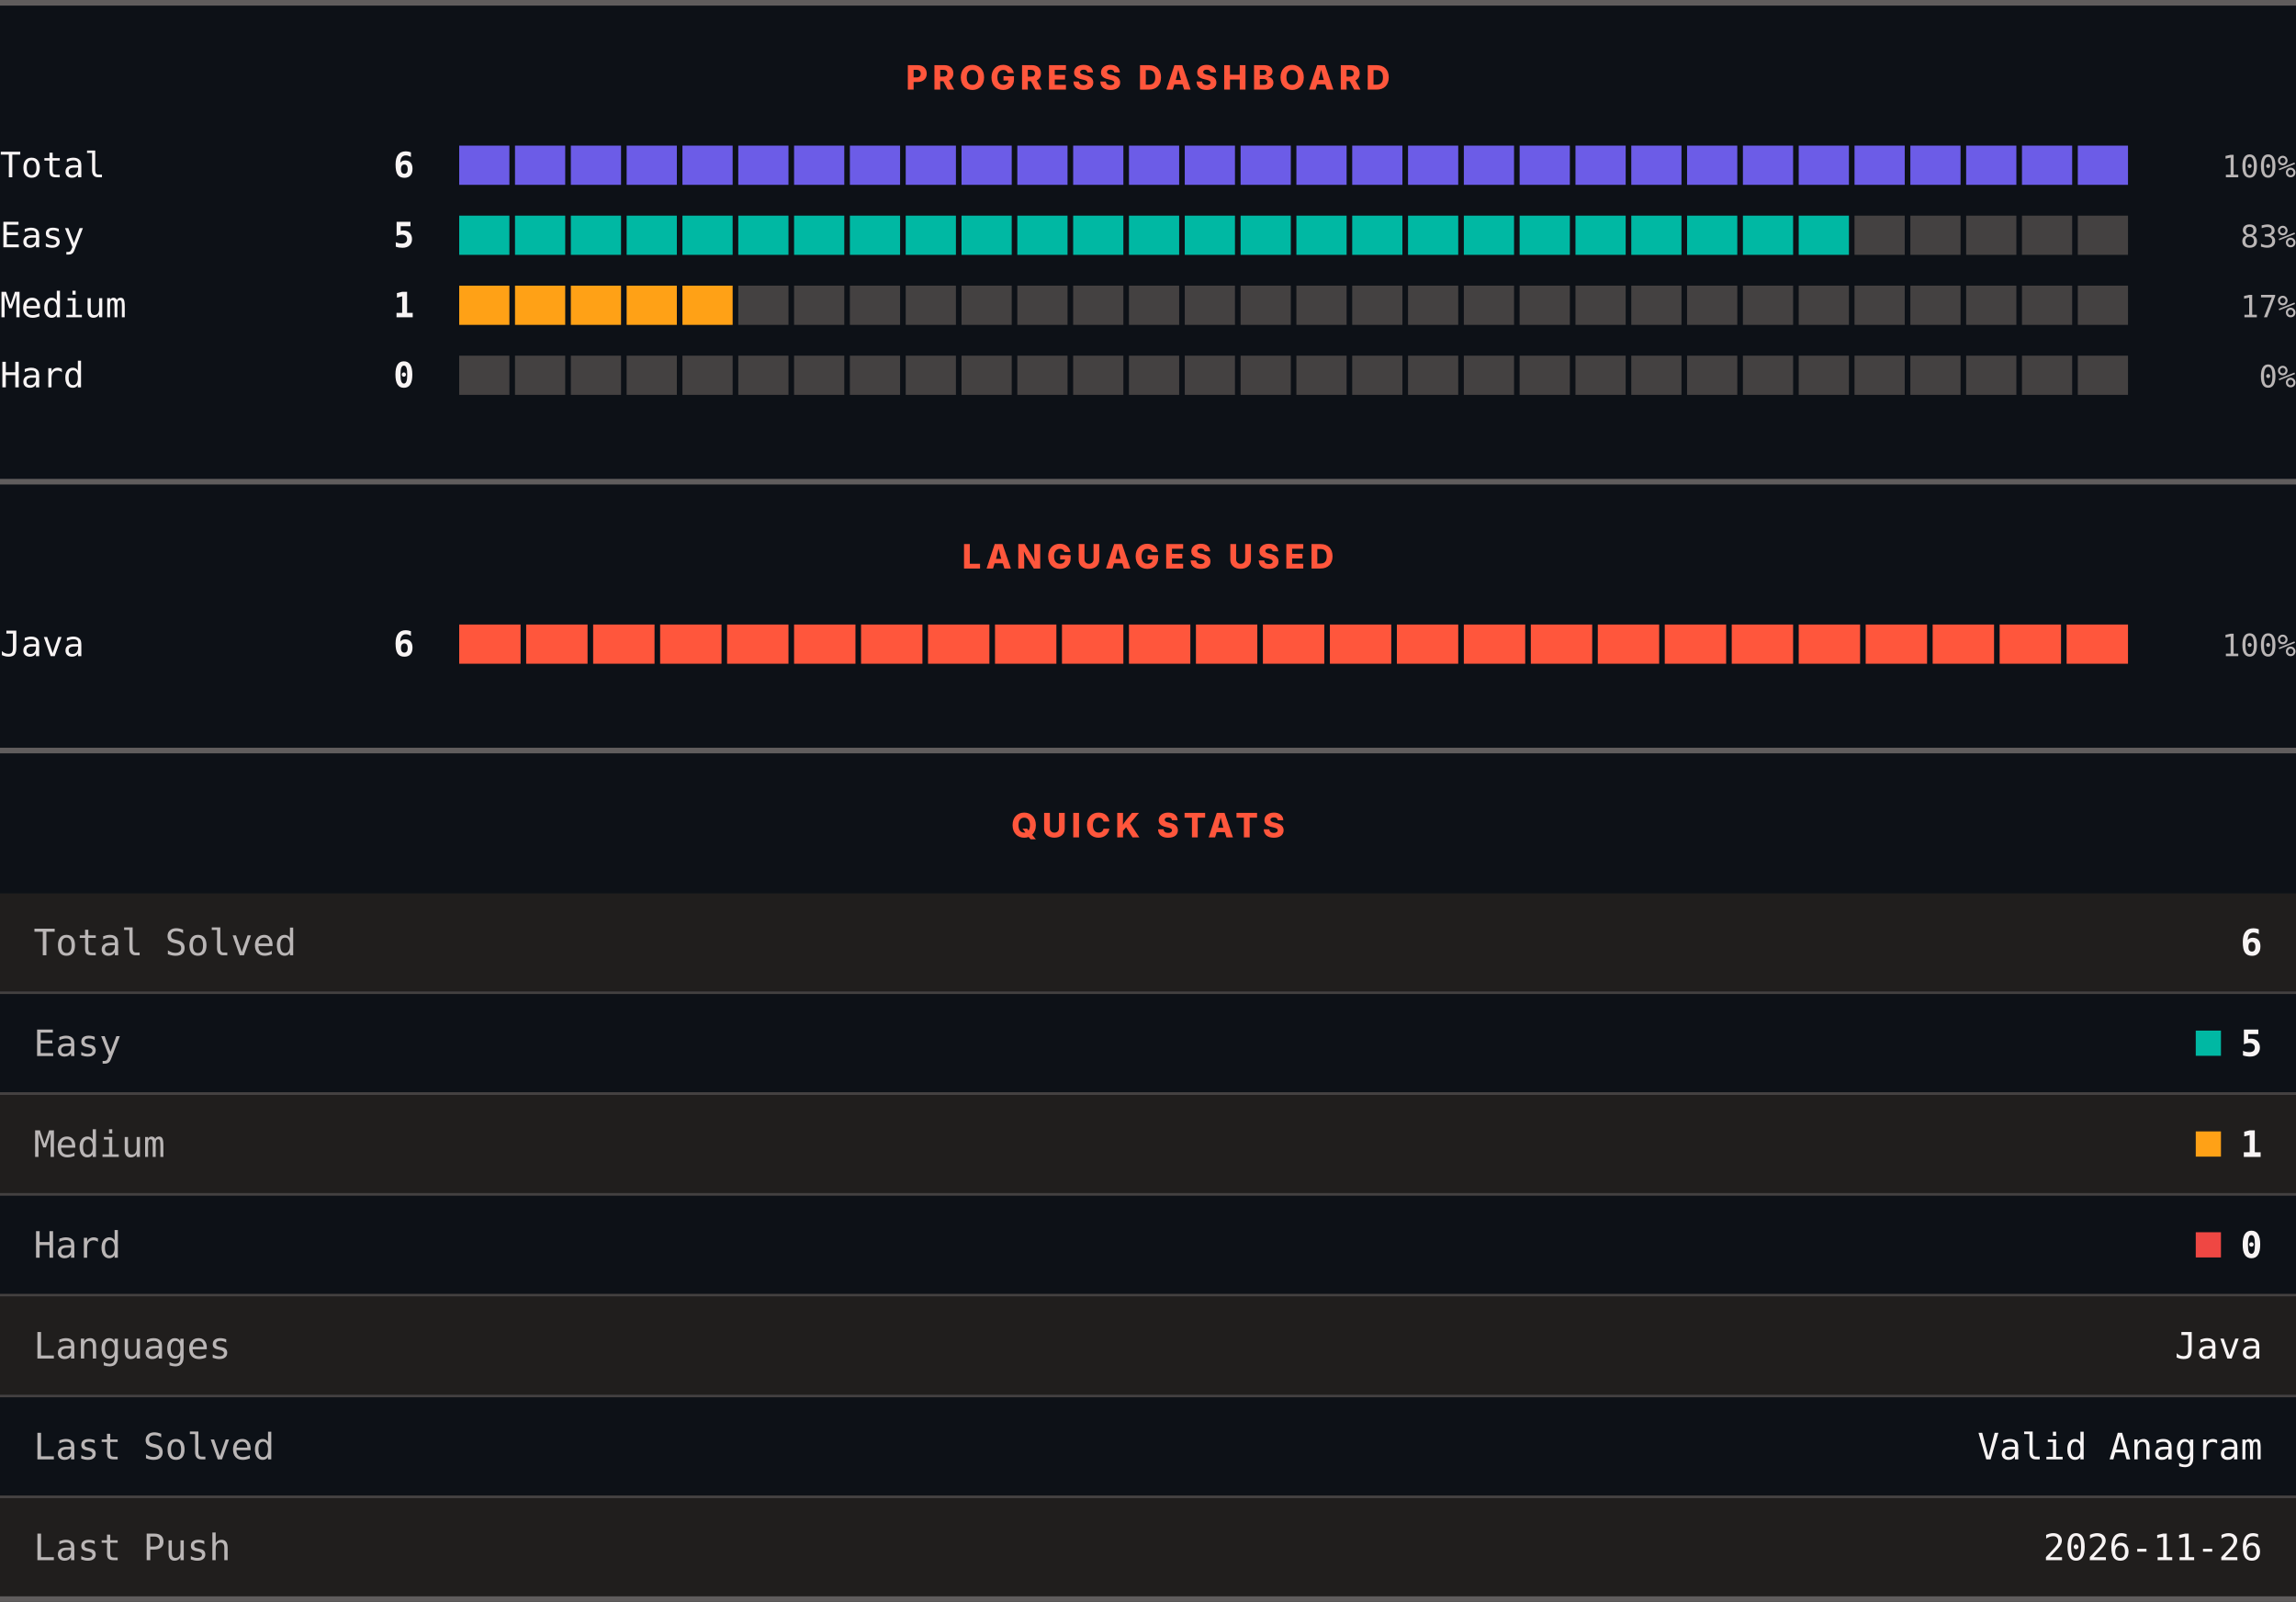
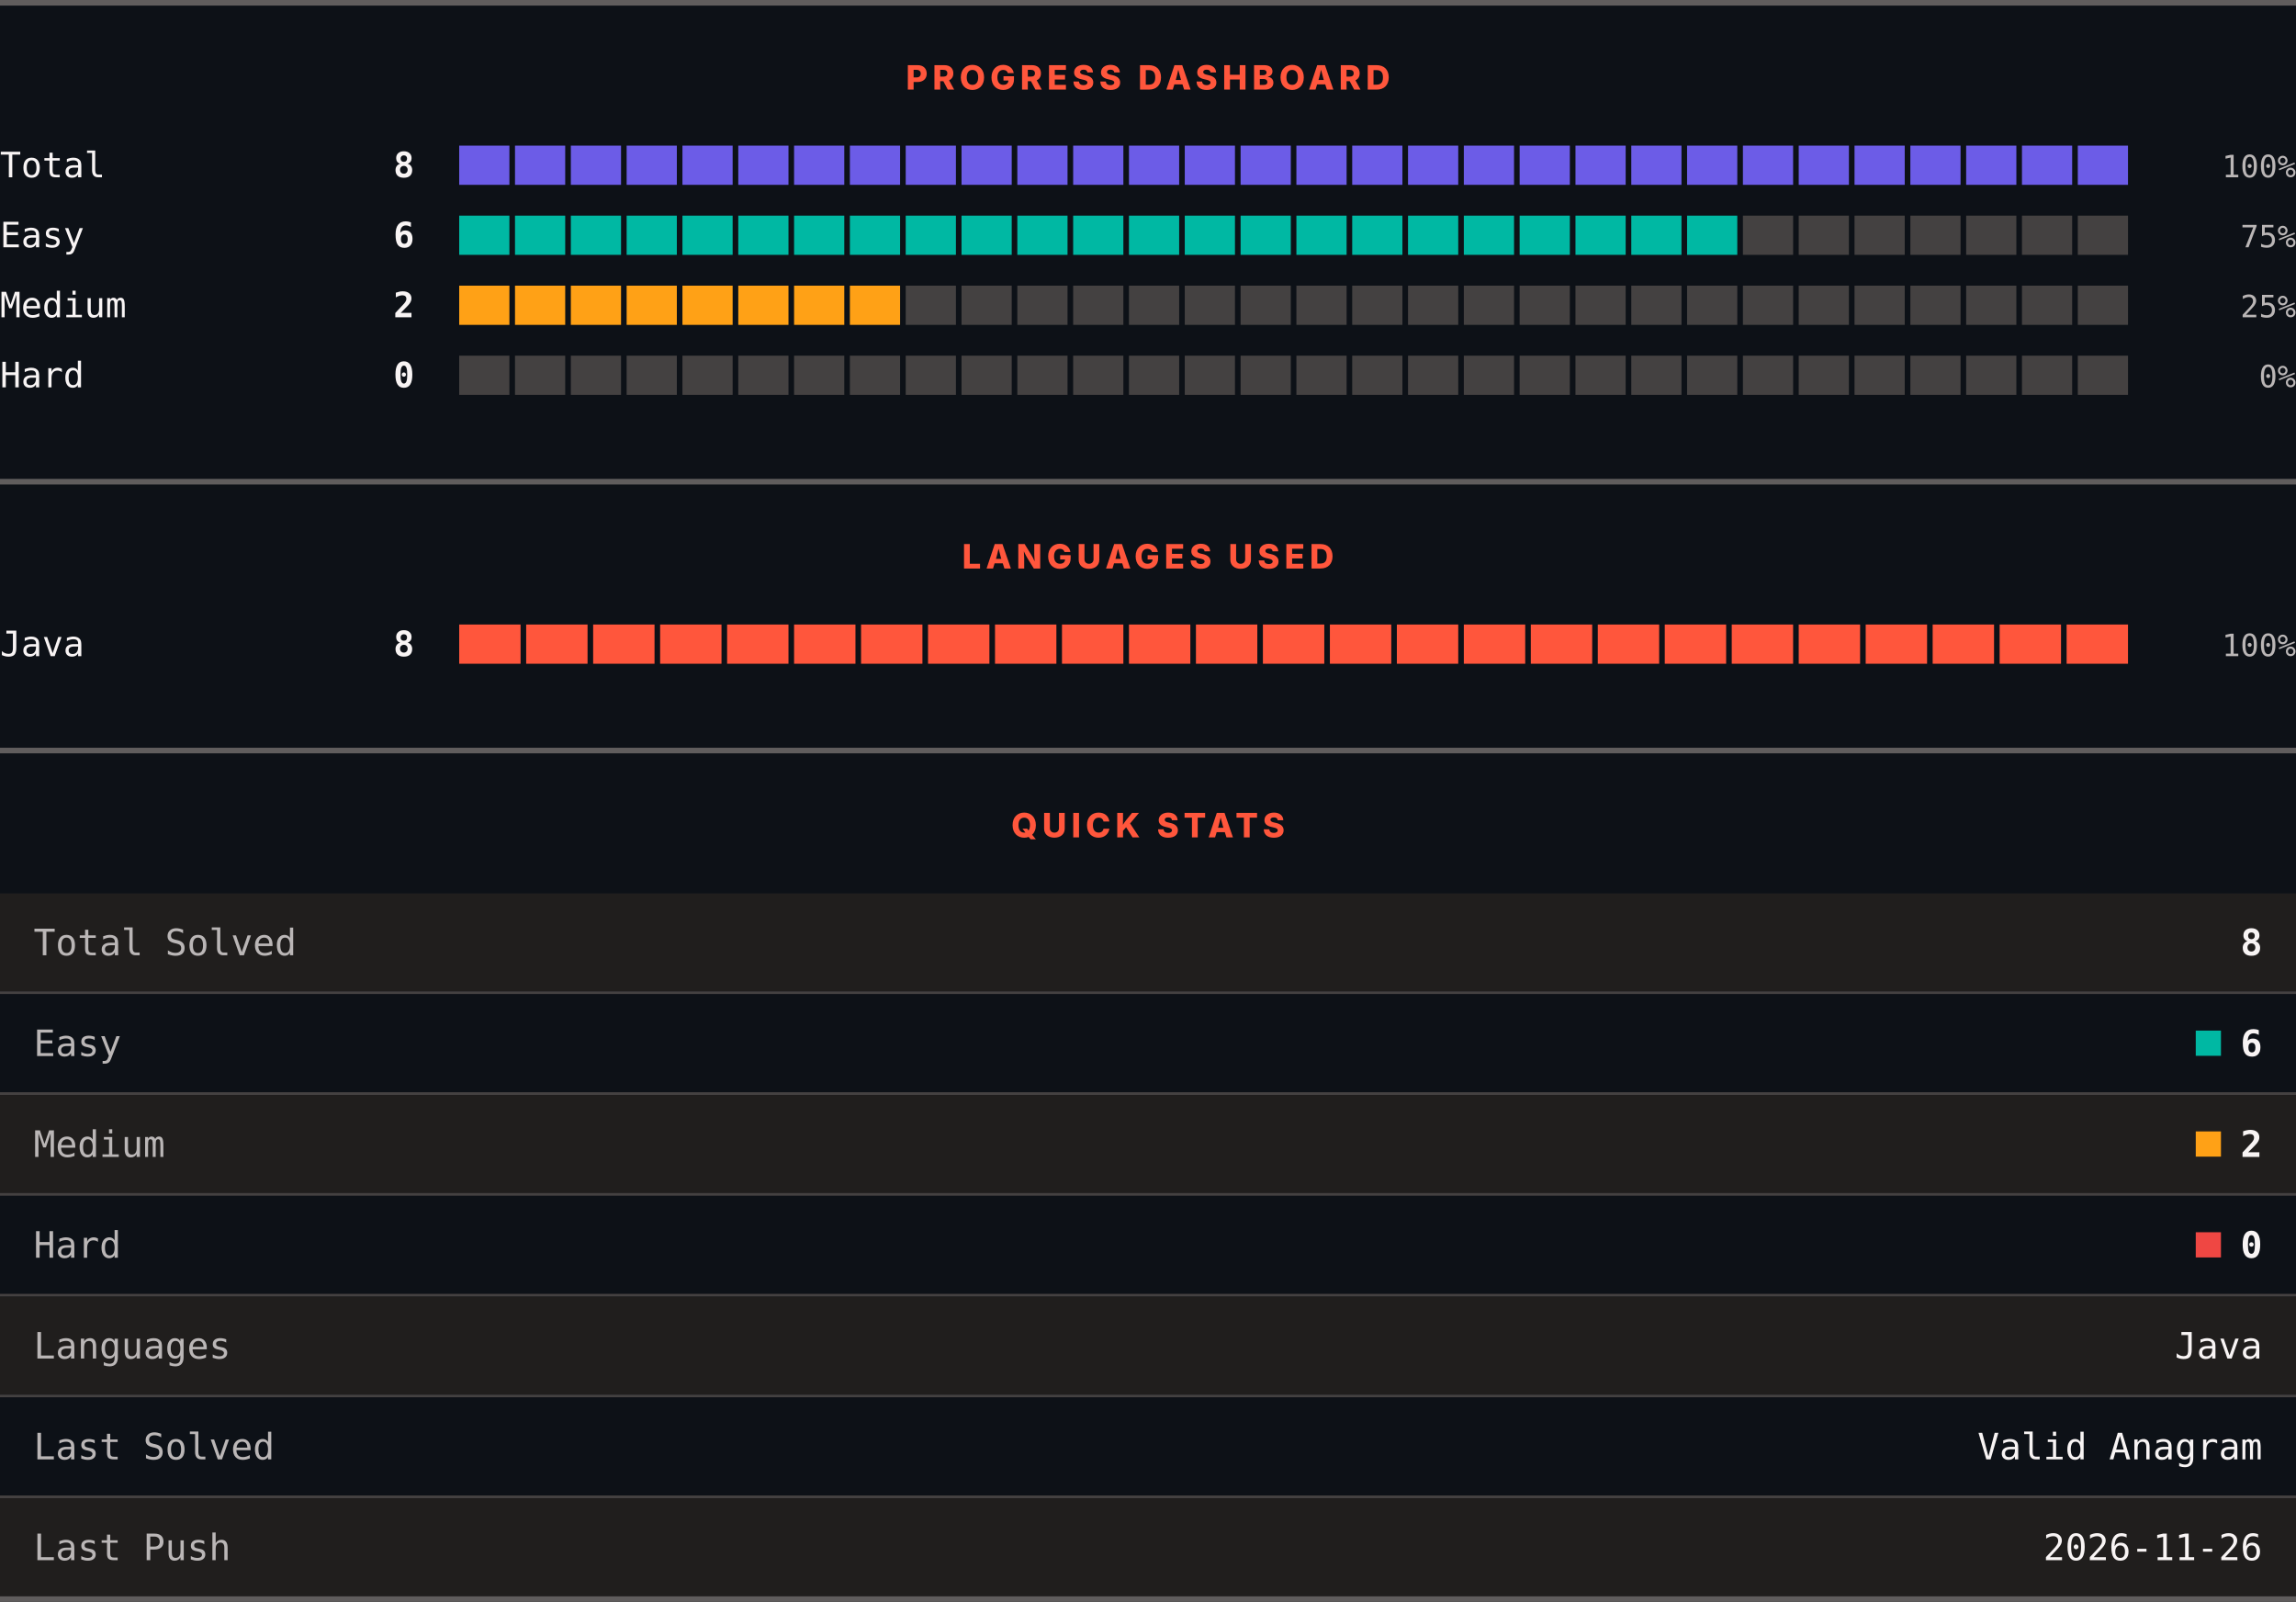
<svg xmlns="http://www.w3.org/2000/svg" width="820" height="572" viewBox="0 0 820 572" role="img" aria-label="LeetCode progress, languages and quick stats">
  <rect width="820" height="572" fill="#0d1117" />
  <rect x="0" y="0" width="820" height="2" fill="#605d5d" />
  <text x="410" y="32" text-anchor="middle" font-family="Archivo, system-ui, -apple-system, Segoe UI, sans-serif" font-size="12" font-weight="800" letter-spacing="1.68" fill="#ff563c">PROGRESS DASHBOARD</text>
  <text x="0" y="63.3" font-family="ui-monospace, SFMono-Regular, Menlo, Consolas, monospace" font-size="12.5" fill="#f8f4f4">Total</text>
-   <text x="148" y="63.3" text-anchor="end" font-family="ui-monospace, SFMono-Regular, Menlo, Consolas, monospace" font-size="12.5" font-weight="700" fill="#f8f4f4">6</text>
+   <text x="148" y="63.3" text-anchor="end" font-family="ui-monospace, SFMono-Regular, Menlo, Consolas, monospace" font-size="12.5" font-weight="700" fill="#f8f4f4">8</text>
  <rect x="164.00" y="52" width="17.93" height="14" fill="#6c5ce7" />
  <rect x="183.93" y="52" width="17.93" height="14" fill="#6c5ce7" />
  <rect x="203.87" y="52" width="17.93" height="14" fill="#6c5ce7" />
  <rect x="223.80" y="52" width="17.93" height="14" fill="#6c5ce7" />
  <rect x="243.73" y="52" width="17.93" height="14" fill="#6c5ce7" />
  <rect x="263.67" y="52" width="17.93" height="14" fill="#6c5ce7" />
  <rect x="283.60" y="52" width="17.93" height="14" fill="#6c5ce7" />
  <rect x="303.53" y="52" width="17.93" height="14" fill="#6c5ce7" />
  <rect x="323.47" y="52" width="17.93" height="14" fill="#6c5ce7" />
  <rect x="343.40" y="52" width="17.93" height="14" fill="#6c5ce7" />
  <rect x="363.33" y="52" width="17.93" height="14" fill="#6c5ce7" />
  <rect x="383.27" y="52" width="17.93" height="14" fill="#6c5ce7" />
  <rect x="403.20" y="52" width="17.93" height="14" fill="#6c5ce7" />
  <rect x="423.13" y="52" width="17.93" height="14" fill="#6c5ce7" />
  <rect x="443.07" y="52" width="17.93" height="14" fill="#6c5ce7" />
  <rect x="463.00" y="52" width="17.93" height="14" fill="#6c5ce7" />
  <rect x="482.93" y="52" width="17.93" height="14" fill="#6c5ce7" />
  <rect x="502.87" y="52" width="17.93" height="14" fill="#6c5ce7" />
  <rect x="522.80" y="52" width="17.93" height="14" fill="#6c5ce7" />
  <rect x="542.73" y="52" width="17.93" height="14" fill="#6c5ce7" />
  <rect x="562.67" y="52" width="17.93" height="14" fill="#6c5ce7" />
  <rect x="582.60" y="52" width="17.93" height="14" fill="#6c5ce7" />
  <rect x="602.53" y="52" width="17.93" height="14" fill="#6c5ce7" />
  <rect x="622.47" y="52" width="17.93" height="14" fill="#6c5ce7" />
  <rect x="642.40" y="52" width="17.93" height="14" fill="#6c5ce7" />
  <rect x="662.33" y="52" width="17.93" height="14" fill="#6c5ce7" />
  <rect x="682.27" y="52" width="17.93" height="14" fill="#6c5ce7" />
  <rect x="702.20" y="52" width="17.93" height="14" fill="#6c5ce7" />
  <rect x="722.13" y="52" width="17.93" height="14" fill="#6c5ce7" />
  <rect x="742.07" y="52" width="17.93" height="14" fill="#6c5ce7" />
  <text x="820" y="63.3" text-anchor="end" font-family="ui-monospace, SFMono-Regular, Menlo, Consolas, monospace" font-size="11" fill="#bab6b6">100%</text>
  <text x="0" y="88.3" font-family="ui-monospace, SFMono-Regular, Menlo, Consolas, monospace" font-size="12.5" fill="#f8f4f4">Easy</text>
-   <text x="148" y="88.3" text-anchor="end" font-family="ui-monospace, SFMono-Regular, Menlo, Consolas, monospace" font-size="12.5" font-weight="700" fill="#f8f4f4">5</text>
+   <text x="148" y="88.3" text-anchor="end" font-family="ui-monospace, SFMono-Regular, Menlo, Consolas, monospace" font-size="12.5" font-weight="700" fill="#f8f4f4">6</text>
  <rect x="164.00" y="77" width="17.93" height="14" fill="#00b8a3" />
  <rect x="183.93" y="77" width="17.93" height="14" fill="#00b8a3" />
  <rect x="203.87" y="77" width="17.93" height="14" fill="#00b8a3" />
  <rect x="223.80" y="77" width="17.93" height="14" fill="#00b8a3" />
  <rect x="243.73" y="77" width="17.93" height="14" fill="#00b8a3" />
  <rect x="263.67" y="77" width="17.93" height="14" fill="#00b8a3" />
  <rect x="283.60" y="77" width="17.93" height="14" fill="#00b8a3" />
  <rect x="303.53" y="77" width="17.93" height="14" fill="#00b8a3" />
  <rect x="323.47" y="77" width="17.93" height="14" fill="#00b8a3" />
  <rect x="343.40" y="77" width="17.93" height="14" fill="#00b8a3" />
  <rect x="363.33" y="77" width="17.93" height="14" fill="#00b8a3" />
  <rect x="383.27" y="77" width="17.93" height="14" fill="#00b8a3" />
  <rect x="403.20" y="77" width="17.93" height="14" fill="#00b8a3" />
  <rect x="423.13" y="77" width="17.93" height="14" fill="#00b8a3" />
  <rect x="443.07" y="77" width="17.93" height="14" fill="#00b8a3" />
  <rect x="463.00" y="77" width="17.93" height="14" fill="#00b8a3" />
  <rect x="482.93" y="77" width="17.93" height="14" fill="#00b8a3" />
  <rect x="502.87" y="77" width="17.93" height="14" fill="#00b8a3" />
  <rect x="522.80" y="77" width="17.93" height="14" fill="#00b8a3" />
  <rect x="542.73" y="77" width="17.93" height="14" fill="#00b8a3" />
  <rect x="562.67" y="77" width="17.93" height="14" fill="#00b8a3" />
  <rect x="582.60" y="77" width="17.93" height="14" fill="#00b8a3" />
  <rect x="602.53" y="77" width="17.93" height="14" fill="#00b8a3" />
-   <rect x="622.47" y="77" width="17.93" height="14" fill="#00b8a3" />
-   <rect x="642.40" y="77" width="17.93" height="14" fill="#00b8a3" />
+   <rect x="622.47" y="77" width="17.93" height="14" fill="#444141" />
+   <rect x="642.40" y="77" width="17.93" height="14" fill="#444141" />
  <rect x="662.33" y="77" width="17.93" height="14" fill="#444141" />
  <rect x="682.27" y="77" width="17.93" height="14" fill="#444141" />
  <rect x="702.20" y="77" width="17.93" height="14" fill="#444141" />
  <rect x="722.13" y="77" width="17.93" height="14" fill="#444141" />
  <rect x="742.07" y="77" width="17.93" height="14" fill="#444141" />
-   <text x="820" y="88.3" text-anchor="end" font-family="ui-monospace, SFMono-Regular, Menlo, Consolas, monospace" font-size="11" fill="#bab6b6">83%</text>
+   <text x="820" y="88.3" text-anchor="end" font-family="ui-monospace, SFMono-Regular, Menlo, Consolas, monospace" font-size="11" fill="#bab6b6">75%</text>
  <text x="0" y="113.3" font-family="ui-monospace, SFMono-Regular, Menlo, Consolas, monospace" font-size="12.5" fill="#f8f4f4">Medium</text>
-   <text x="148" y="113.3" text-anchor="end" font-family="ui-monospace, SFMono-Regular, Menlo, Consolas, monospace" font-size="12.5" font-weight="700" fill="#f8f4f4">1</text>
+   <text x="148" y="113.3" text-anchor="end" font-family="ui-monospace, SFMono-Regular, Menlo, Consolas, monospace" font-size="12.5" font-weight="700" fill="#f8f4f4">2</text>
  <rect x="164.00" y="102" width="17.93" height="14" fill="#ffa116" />
  <rect x="183.93" y="102" width="17.93" height="14" fill="#ffa116" />
  <rect x="203.87" y="102" width="17.93" height="14" fill="#ffa116" />
  <rect x="223.80" y="102" width="17.93" height="14" fill="#ffa116" />
  <rect x="243.73" y="102" width="17.93" height="14" fill="#ffa116" />
-   <rect x="263.67" y="102" width="17.93" height="14" fill="#444141" />
-   <rect x="283.60" y="102" width="17.93" height="14" fill="#444141" />
-   <rect x="303.53" y="102" width="17.93" height="14" fill="#444141" />
+   <rect x="263.67" y="102" width="17.93" height="14" fill="#ffa116" />
+   <rect x="283.60" y="102" width="17.93" height="14" fill="#ffa116" />
+   <rect x="303.53" y="102" width="17.93" height="14" fill="#ffa116" />
  <rect x="323.47" y="102" width="17.93" height="14" fill="#444141" />
  <rect x="343.40" y="102" width="17.93" height="14" fill="#444141" />
  <rect x="363.33" y="102" width="17.93" height="14" fill="#444141" />
  <rect x="383.27" y="102" width="17.93" height="14" fill="#444141" />
  <rect x="403.20" y="102" width="17.93" height="14" fill="#444141" />
  <rect x="423.13" y="102" width="17.93" height="14" fill="#444141" />
  <rect x="443.07" y="102" width="17.93" height="14" fill="#444141" />
  <rect x="463.00" y="102" width="17.93" height="14" fill="#444141" />
  <rect x="482.93" y="102" width="17.93" height="14" fill="#444141" />
  <rect x="502.87" y="102" width="17.93" height="14" fill="#444141" />
  <rect x="522.80" y="102" width="17.93" height="14" fill="#444141" />
  <rect x="542.73" y="102" width="17.93" height="14" fill="#444141" />
  <rect x="562.67" y="102" width="17.93" height="14" fill="#444141" />
  <rect x="582.60" y="102" width="17.93" height="14" fill="#444141" />
  <rect x="602.53" y="102" width="17.93" height="14" fill="#444141" />
  <rect x="622.47" y="102" width="17.93" height="14" fill="#444141" />
  <rect x="642.40" y="102" width="17.93" height="14" fill="#444141" />
  <rect x="662.33" y="102" width="17.93" height="14" fill="#444141" />
  <rect x="682.27" y="102" width="17.93" height="14" fill="#444141" />
  <rect x="702.20" y="102" width="17.93" height="14" fill="#444141" />
  <rect x="722.13" y="102" width="17.93" height="14" fill="#444141" />
  <rect x="742.07" y="102" width="17.93" height="14" fill="#444141" />
-   <text x="820" y="113.3" text-anchor="end" font-family="ui-monospace, SFMono-Regular, Menlo, Consolas, monospace" font-size="11" fill="#bab6b6">17%</text>
+   <text x="820" y="113.3" text-anchor="end" font-family="ui-monospace, SFMono-Regular, Menlo, Consolas, monospace" font-size="11" fill="#bab6b6">25%</text>
  <text x="0" y="138.3" font-family="ui-monospace, SFMono-Regular, Menlo, Consolas, monospace" font-size="12.5" fill="#f8f4f4">Hard</text>
  <text x="148" y="138.3" text-anchor="end" font-family="ui-monospace, SFMono-Regular, Menlo, Consolas, monospace" font-size="12.5" font-weight="700" fill="#f8f4f4">0</text>
  <rect x="164.00" y="127" width="17.93" height="14" fill="#444141" />
  <rect x="183.93" y="127" width="17.93" height="14" fill="#444141" />
  <rect x="203.87" y="127" width="17.93" height="14" fill="#444141" />
  <rect x="223.80" y="127" width="17.93" height="14" fill="#444141" />
  <rect x="243.73" y="127" width="17.93" height="14" fill="#444141" />
  <rect x="263.67" y="127" width="17.93" height="14" fill="#444141" />
  <rect x="283.60" y="127" width="17.93" height="14" fill="#444141" />
  <rect x="303.53" y="127" width="17.93" height="14" fill="#444141" />
  <rect x="323.47" y="127" width="17.93" height="14" fill="#444141" />
  <rect x="343.40" y="127" width="17.93" height="14" fill="#444141" />
  <rect x="363.33" y="127" width="17.93" height="14" fill="#444141" />
  <rect x="383.27" y="127" width="17.93" height="14" fill="#444141" />
  <rect x="403.20" y="127" width="17.93" height="14" fill="#444141" />
  <rect x="423.13" y="127" width="17.93" height="14" fill="#444141" />
  <rect x="443.07" y="127" width="17.93" height="14" fill="#444141" />
  <rect x="463.00" y="127" width="17.93" height="14" fill="#444141" />
  <rect x="482.93" y="127" width="17.93" height="14" fill="#444141" />
  <rect x="502.87" y="127" width="17.93" height="14" fill="#444141" />
  <rect x="522.80" y="127" width="17.93" height="14" fill="#444141" />
  <rect x="542.73" y="127" width="17.93" height="14" fill="#444141" />
  <rect x="562.67" y="127" width="17.93" height="14" fill="#444141" />
  <rect x="582.60" y="127" width="17.93" height="14" fill="#444141" />
  <rect x="602.53" y="127" width="17.93" height="14" fill="#444141" />
  <rect x="622.47" y="127" width="17.93" height="14" fill="#444141" />
  <rect x="642.40" y="127" width="17.93" height="14" fill="#444141" />
  <rect x="662.33" y="127" width="17.93" height="14" fill="#444141" />
  <rect x="682.27" y="127" width="17.93" height="14" fill="#444141" />
  <rect x="702.20" y="127" width="17.93" height="14" fill="#444141" />
  <rect x="722.13" y="127" width="17.93" height="14" fill="#444141" />
  <rect x="742.07" y="127" width="17.93" height="14" fill="#444141" />
  <text x="820" y="138.3" text-anchor="end" font-family="ui-monospace, SFMono-Regular, Menlo, Consolas, monospace" font-size="11" fill="#bab6b6">0%</text>
  <rect x="0" y="171" width="820" height="2" fill="#605d5d" />
  <text x="410" y="203" text-anchor="middle" font-family="Archivo, system-ui, -apple-system, Segoe UI, sans-serif" font-size="12" font-weight="800" letter-spacing="1.68" fill="#ff563c">LANGUAGES USED</text>
  <text x="0" y="234.3" font-family="ui-monospace, SFMono-Regular, Menlo, Consolas, monospace" font-size="12.5" fill="#f8f4f4">Java</text>
-   <text x="148" y="234.3" text-anchor="end" font-family="ui-monospace, SFMono-Regular, Menlo, Consolas, monospace" font-size="12.5" font-weight="700" fill="#f8f4f4">6</text>
+   <text x="148" y="234.3" text-anchor="end" font-family="ui-monospace, SFMono-Regular, Menlo, Consolas, monospace" font-size="12.5" font-weight="700" fill="#f8f4f4">8</text>
  <rect x="164.00" y="223" width="21.92" height="14" fill="#ff563c" />
  <rect x="187.92" y="223" width="21.92" height="14" fill="#ff563c" />
  <rect x="211.84" y="223" width="21.92" height="14" fill="#ff563c" />
  <rect x="235.76" y="223" width="21.92" height="14" fill="#ff563c" />
  <rect x="259.68" y="223" width="21.92" height="14" fill="#ff563c" />
  <rect x="283.60" y="223" width="21.92" height="14" fill="#ff563c" />
  <rect x="307.52" y="223" width="21.92" height="14" fill="#ff563c" />
  <rect x="331.44" y="223" width="21.92" height="14" fill="#ff563c" />
  <rect x="355.36" y="223" width="21.92" height="14" fill="#ff563c" />
  <rect x="379.28" y="223" width="21.92" height="14" fill="#ff563c" />
  <rect x="403.20" y="223" width="21.92" height="14" fill="#ff563c" />
  <rect x="427.12" y="223" width="21.92" height="14" fill="#ff563c" />
  <rect x="451.04" y="223" width="21.92" height="14" fill="#ff563c" />
  <rect x="474.96" y="223" width="21.92" height="14" fill="#ff563c" />
  <rect x="498.88" y="223" width="21.92" height="14" fill="#ff563c" />
  <rect x="522.80" y="223" width="21.92" height="14" fill="#ff563c" />
  <rect x="546.72" y="223" width="21.92" height="14" fill="#ff563c" />
  <rect x="570.64" y="223" width="21.92" height="14" fill="#ff563c" />
  <rect x="594.56" y="223" width="21.92" height="14" fill="#ff563c" />
  <rect x="618.48" y="223" width="21.92" height="14" fill="#ff563c" />
  <rect x="642.40" y="223" width="21.92" height="14" fill="#ff563c" />
  <rect x="666.32" y="223" width="21.92" height="14" fill="#ff563c" />
  <rect x="690.24" y="223" width="21.92" height="14" fill="#ff563c" />
  <rect x="714.16" y="223" width="21.92" height="14" fill="#ff563c" />
  <rect x="738.08" y="223" width="21.92" height="14" fill="#ff563c" />
  <text x="820" y="234.3" text-anchor="end" font-family="ui-monospace, SFMono-Regular, Menlo, Consolas, monospace" font-size="11" fill="#bab6b6">100%</text>
  <rect x="0" y="267" width="820" height="2" fill="#605d5d" />
  <text x="410" y="299" text-anchor="middle" font-family="Archivo, system-ui, -apple-system, Segoe UI, sans-serif" font-size="12" font-weight="800" letter-spacing="1.68" fill="#ff563c">QUICK STATS</text>
  <rect x="0" y="319" width="820" height="35" fill="#201e1d" />
  <text x="12" y="341.1" font-family="ui-monospace, SFMono-Regular, Menlo, Consolas, monospace" font-size="13" fill="#bab6b6">Total Solved</text>
-   <text x="808" y="341.1" text-anchor="end" font-family="ui-monospace, SFMono-Regular, Menlo, Consolas, monospace" font-size="13" font-weight="700" fill="#f8f4f4">6</text>
+   <text x="808" y="341.1" text-anchor="end" font-family="ui-monospace, SFMono-Regular, Menlo, Consolas, monospace" font-size="13" font-weight="700" fill="#f8f4f4">8</text>
  <rect x="0" y="354" width="820" height="1" fill="#444141" />
  <rect x="0" y="355" width="820" height="35" fill="#0d1117" />
  <text x="12" y="377.1" font-family="ui-monospace, SFMono-Regular, Menlo, Consolas, monospace" font-size="13" fill="#bab6b6">Easy</text>
  <rect x="784.2" y="368" width="9" height="9" fill="#00b8a3" />
-   <text x="808" y="377.1" text-anchor="end" font-family="ui-monospace, SFMono-Regular, Menlo, Consolas, monospace" font-size="13" font-weight="700" fill="#f8f4f4">5</text>
+   <text x="808" y="377.1" text-anchor="end" font-family="ui-monospace, SFMono-Regular, Menlo, Consolas, monospace" font-size="13" font-weight="700" fill="#f8f4f4">6</text>
  <rect x="0" y="390" width="820" height="1" fill="#444141" />
  <rect x="0" y="391" width="820" height="35" fill="#201e1d" />
  <text x="12" y="413.1" font-family="ui-monospace, SFMono-Regular, Menlo, Consolas, monospace" font-size="13" fill="#bab6b6">Medium</text>
  <rect x="784.2" y="404" width="9" height="9" fill="#ffa116" />
-   <text x="808" y="413.1" text-anchor="end" font-family="ui-monospace, SFMono-Regular, Menlo, Consolas, monospace" font-size="13" font-weight="700" fill="#f8f4f4">1</text>
+   <text x="808" y="413.1" text-anchor="end" font-family="ui-monospace, SFMono-Regular, Menlo, Consolas, monospace" font-size="13" font-weight="700" fill="#f8f4f4">2</text>
  <rect x="0" y="426" width="820" height="1" fill="#444141" />
  <rect x="0" y="427" width="820" height="35" fill="#0d1117" />
  <text x="12" y="449.1" font-family="ui-monospace, SFMono-Regular, Menlo, Consolas, monospace" font-size="13" fill="#bab6b6">Hard</text>
  <rect x="784.2" y="440" width="9" height="9" fill="#ef4743" />
  <text x="808" y="449.1" text-anchor="end" font-family="ui-monospace, SFMono-Regular, Menlo, Consolas, monospace" font-size="13" font-weight="700" fill="#f8f4f4">0</text>
  <rect x="0" y="462" width="820" height="1" fill="#444141" />
  <rect x="0" y="463" width="820" height="35" fill="#201e1d" />
  <text x="12" y="485.1" font-family="ui-monospace, SFMono-Regular, Menlo, Consolas, monospace" font-size="13" fill="#bab6b6">Languages</text>
  <text x="808" y="485.1" text-anchor="end" font-family="ui-monospace, SFMono-Regular, Menlo, Consolas, monospace" font-size="13" fill="#f8f4f4">Java</text>
  <rect x="0" y="498" width="820" height="1" fill="#444141" />
  <rect x="0" y="499" width="820" height="35" fill="#0d1117" />
  <text x="12" y="521.1" font-family="ui-monospace, SFMono-Regular, Menlo, Consolas, monospace" font-size="13" fill="#bab6b6">Last Solved</text>
  <text x="808" y="521.1" text-anchor="end" font-family="ui-monospace, SFMono-Regular, Menlo, Consolas, monospace" font-size="13" fill="#f8f4f4">Valid Anagram</text>
  <rect x="0" y="534" width="820" height="1" fill="#444141" />
  <rect x="0" y="535" width="820" height="35" fill="#201e1d" />
  <text x="12" y="557.1" font-family="ui-monospace, SFMono-Regular, Menlo, Consolas, monospace" font-size="13" fill="#bab6b6">Last Push</text>
  <text x="808" y="557.1" text-anchor="end" font-family="ui-monospace, SFMono-Regular, Menlo, Consolas, monospace" font-size="13" fill="#f8f4f4">2026-11-26</text>
  <rect x="0" y="570" width="820" height="2" fill="#605d5d" />
</svg>
